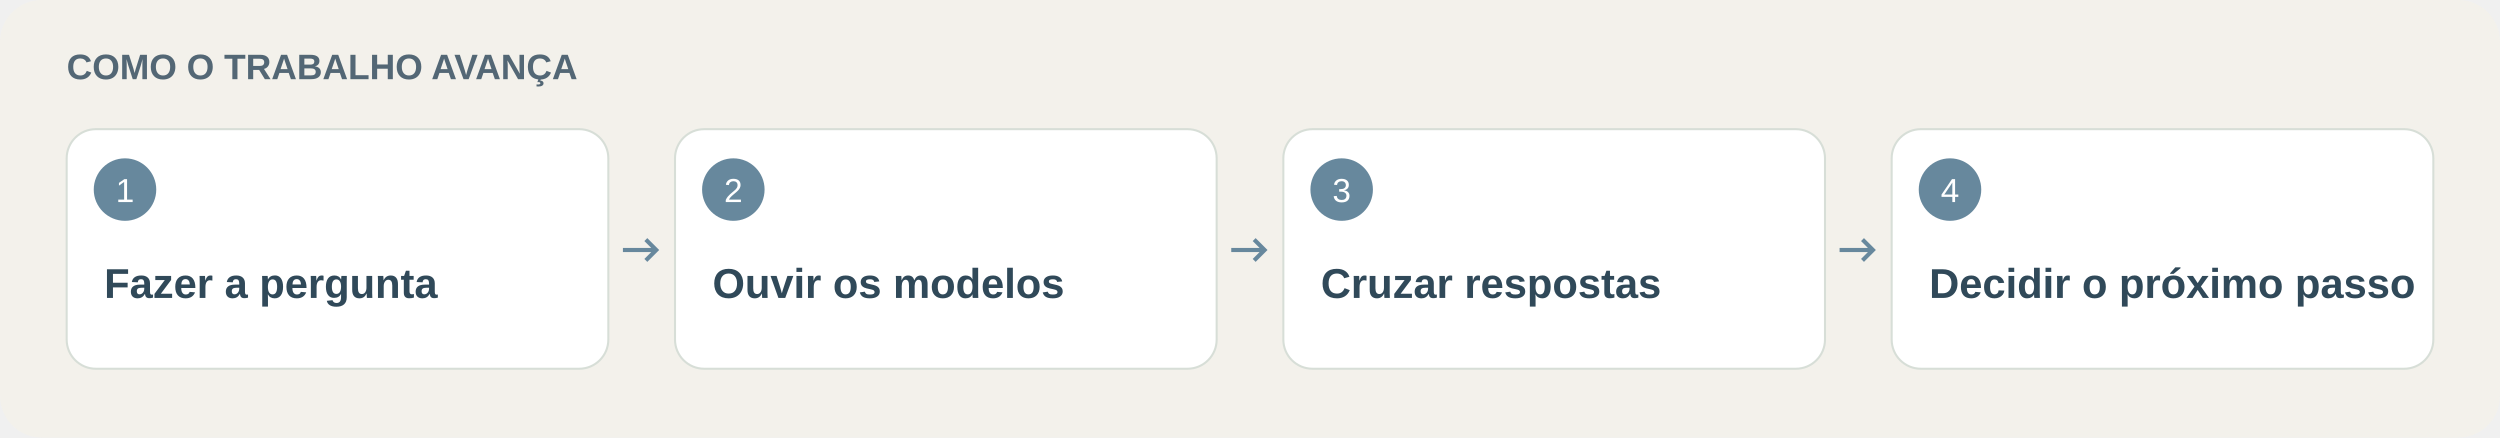
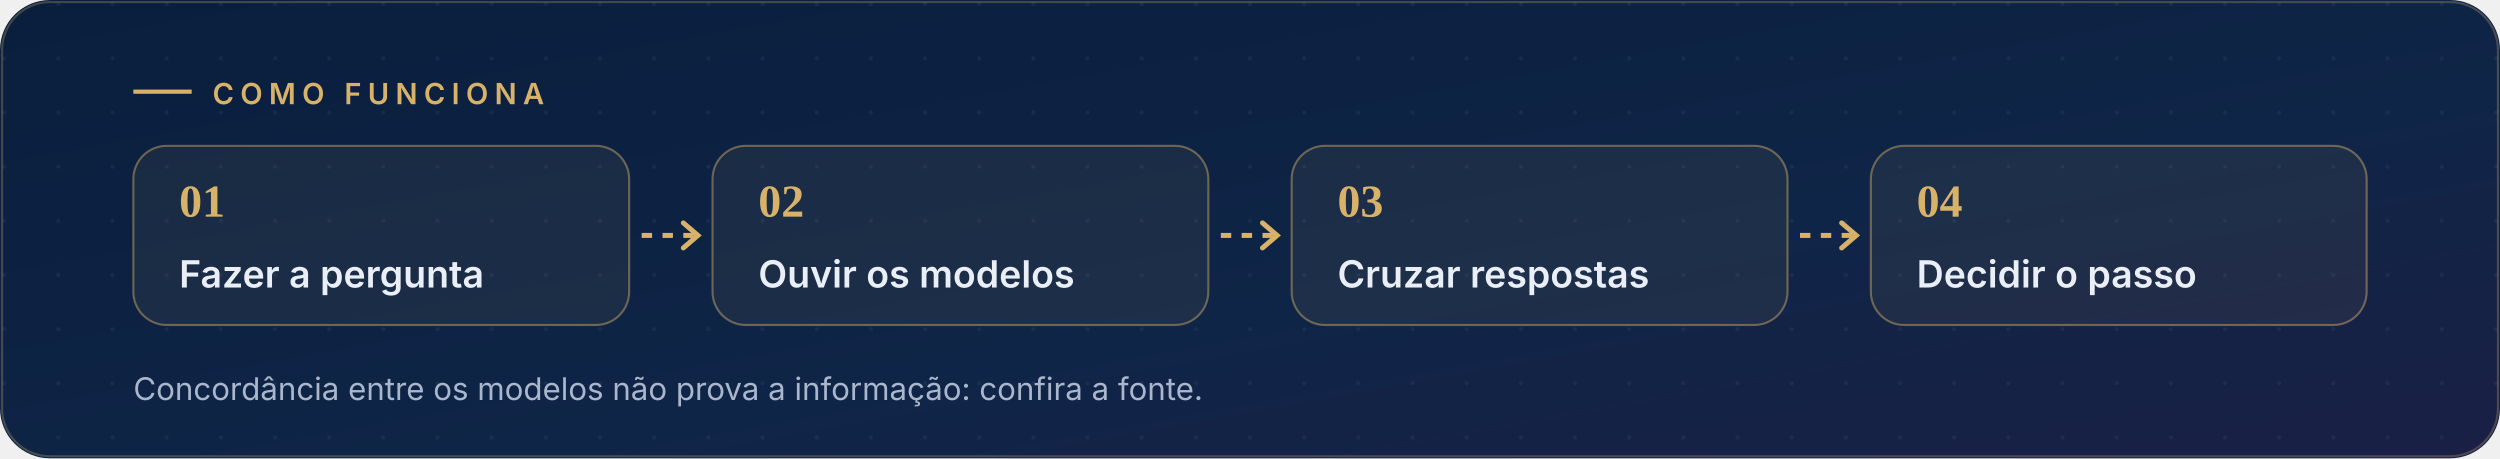
- <svg xmlns="http://www.w3.org/2000/svg" width="1200" height="210" viewBox="0 0 1200 210" role="img" aria-label="Fazer a pergunta → Ouvir os modelos → Cruzar respostas → Decidir o próximo passo">
-   <rect width="1200" height="210" rx="20" fill="#f3f1eb" />
-   <g font-family="Segoe UI,Arial,sans-serif">
-     <text x="32" y="38" font-size="17" fill="#536775" font-weight="600">COMO O TRABALHO AVANÇA</text>
-     <rect x="32" y="62" width="260" height="115" rx="14" fill="#fff" stroke="#d7ded7" />
-     <circle cx="60" cy="91" r="15" fill="#67889d" />
-     <text x="60" y="97" text-anchor="middle" font-size="16" fill="#fff">1</text>
-     <text x="50" y="143" font-size="20" font-weight="600" fill="#304959">Fazer a pergunta</text>
-     <path d="M299 120h16m-5-5 5 5-5 5" fill="none" stroke="#67889d" stroke-width="2" />
-     <rect x="324" y="62" width="260" height="115" rx="14" fill="#fff" stroke="#d7ded7" />
-     <circle cx="352" cy="91" r="15" fill="#67889d" />
-     <text x="352" y="97" text-anchor="middle" font-size="16" fill="#fff">2</text>
-     <text x="342" y="143" font-size="20" font-weight="600" fill="#304959">Ouvir os modelos</text>
-     <path d="M591 120h16m-5-5 5 5-5 5" fill="none" stroke="#67889d" stroke-width="2" />
-     <rect x="616" y="62" width="260" height="115" rx="14" fill="#fff" stroke="#d7ded7" />
-     <circle cx="644" cy="91" r="15" fill="#67889d" />
-     <text x="644" y="97" text-anchor="middle" font-size="16" fill="#fff">3</text>
-     <text x="634" y="143" font-size="20" font-weight="600" fill="#304959">Cruzar respostas</text>
-     <path d="M883 120h16m-5-5 5 5-5 5" fill="none" stroke="#67889d" stroke-width="2" />
-     <rect x="908" y="62" width="260" height="115" rx="14" fill="#fff" stroke="#d7ded7" />
-     <circle cx="936" cy="91" r="15" fill="#67889d" />
-     <text x="936" y="97" text-anchor="middle" font-size="16" fill="#fff">4</text>
-     <text x="926" y="143" font-size="20" font-weight="600" fill="#304959">Decidir o próximo passo</text>
+ <svg xmlns="http://www.w3.org/2000/svg" width="1200" height="220" viewBox="0 0 1200 220" role="img" aria-label="Fazer a pergunta → Ouvir os modelos → Cruzar respostas → Decidir o passo">
+   <defs>
+     <linearGradient id="bg" x1="0" y1="0" x2="1" y2="1">
+       <stop offset="0" stop-color="#0a1e3d" />
+       <stop offset=".6" stop-color="#0f2547" />
+       <stop offset="1" stop-color="#1a1f45" />
+     </linearGradient>
+     <radialGradient id="glow" cx=".5" cy=".5" r=".5">
+       <stop offset="0" stop-color="#f1d79c" stop-opacity=".22" />
+       <stop offset="1" stop-color="#f1d79c" stop-opacity="0" />
+     </radialGradient>
+     <pattern id="dots" width="26" height="26" patternUnits="userSpaceOnUse">
+       <circle cx="2" cy="2" r="1" fill="#ffffff" fill-opacity=".05" />
+     </pattern>
+     <style>
+  .serif{font-family:Georgia,'Times New Roman',serif}.sans{font-family:'Segoe UI',Inter,Arial,sans-serif}.mono{font-family:Consolas,'Cascadia Code',monospace}
+  @keyframes swing{0%,100%{transform:rotate(-3deg)}50%{transform:rotate(3deg)}}.beam{animation:swing 7s ease-in-out infinite}
+  @keyframes dash{to{stroke-dashoffset:-24}}.flow{animation:dash 1.4s linear infinite}
+  @keyframes blink{0%,49%{opacity:1}50%,100%{opacity:0}}.cur{animation:blink 1.1s steps(1) infinite}
+ </style>
+   </defs>
+   <rect width="1200" height="220" rx="24" fill="url(#bg)" />
+   <rect width="1200" height="220" rx="24" fill="url(#dots)" />
+   <rect x="1" y="1" width="1198" height="218" rx="23" fill="none" stroke="#d9b26a" stroke-opacity=".28" />
+   <g class="sans">
+     <path d="M64 44h28" stroke="#d9b26a" stroke-width="2" />
+     <text x="102" y="50" font-size="14" font-weight="600" letter-spacing="3" fill="#d9b26a">COMO FUNCIONA</text>
  </g>
+   <rect x="64" y="70" width="238" height="86" rx="16" fill="#d9b26a" fill-opacity=".07" stroke="#d9b26a" stroke-opacity=".45" />
+   <text x="86" y="104" class="serif" font-size="22" font-weight="700" fill="#d9b26a">01</text>
+   <text x="86" y="138" class="sans" font-size="18" font-weight="600" fill="#e9eef7">Fazer a pergunta</text>
+   <path d="M308 113H334" stroke="#d9b26a" stroke-width="2.4" stroke-dasharray="5 5" class="flow" />
+   <path d="M328 107l7 6-7 6" fill="none" stroke="#d9b26a" stroke-width="2.4" stroke-linecap="round" />
+   <rect x="342" y="70" width="238" height="86" rx="16" fill="#d9b26a" fill-opacity=".07" stroke="#d9b26a" stroke-opacity=".45" />
+   <text x="364" y="104" class="serif" font-size="22" font-weight="700" fill="#d9b26a">02</text>
+   <text x="364" y="138" class="sans" font-size="18" font-weight="600" fill="#e9eef7">Ouvir os modelos</text>
+   <path d="M586 113H612" stroke="#d9b26a" stroke-width="2.4" stroke-dasharray="5 5" class="flow" />
+   <path d="M606 107l7 6-7 6" fill="none" stroke="#d9b26a" stroke-width="2.4" stroke-linecap="round" />
+   <rect x="620" y="70" width="238" height="86" rx="16" fill="#d9b26a" fill-opacity=".07" stroke="#d9b26a" stroke-opacity=".45" />
+   <text x="642" y="104" class="serif" font-size="22" font-weight="700" fill="#d9b26a">03</text>
+   <text x="642" y="138" class="sans" font-size="18" font-weight="600" fill="#e9eef7">Cruzar respostas</text>
+   <path d="M864 113H890" stroke="#d9b26a" stroke-width="2.4" stroke-dasharray="5 5" class="flow" />
+   <path d="M884 107l7 6-7 6" fill="none" stroke="#d9b26a" stroke-width="2.4" stroke-linecap="round" />
+   <rect x="898" y="70" width="238" height="86" rx="16" fill="#d9b26a" fill-opacity=".07" stroke="#d9b26a" stroke-opacity=".45" />
+   <text x="920" y="104" class="serif" font-size="22" font-weight="700" fill="#d9b26a">04</text>
+   <text x="920" y="138" class="sans" font-size="18" font-weight="600" fill="#e9eef7">Decidir o passo</text>
+   <text x="64" y="192" class="sans" font-size="15" fill="#a9b6cc">Concordância entre os modelos não prova a informação: confira a fonte.</text>
</svg>
